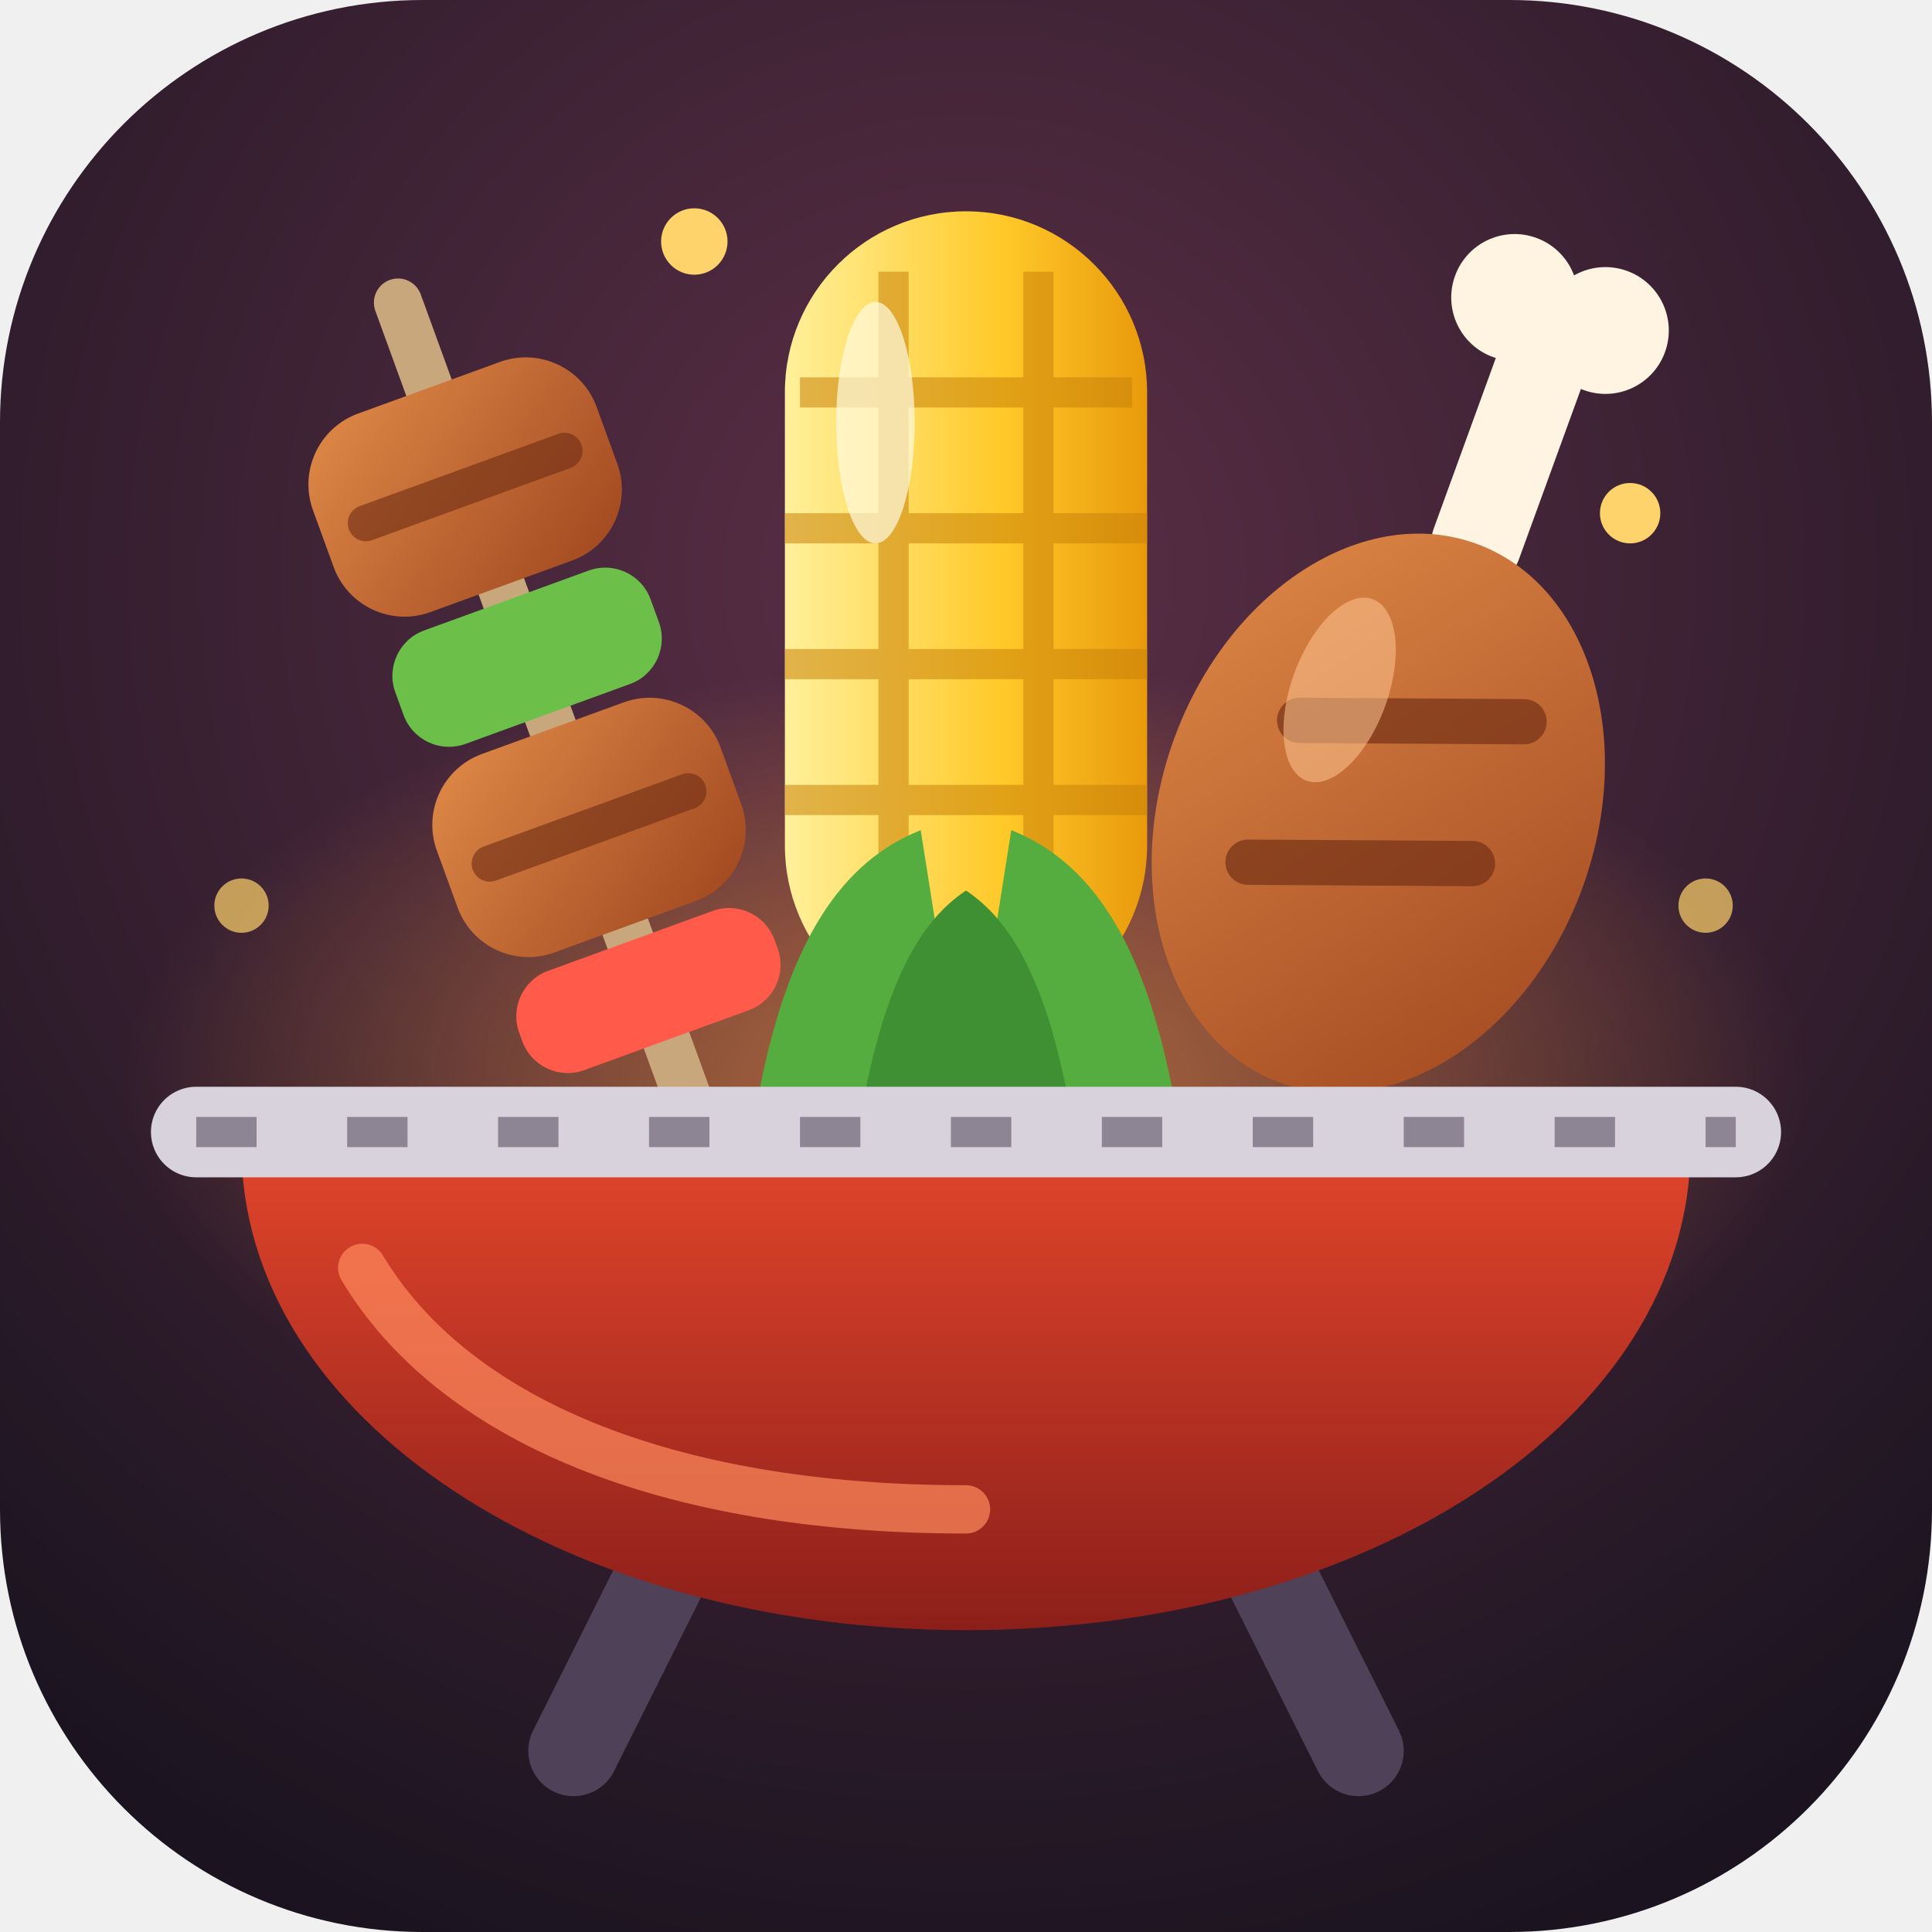
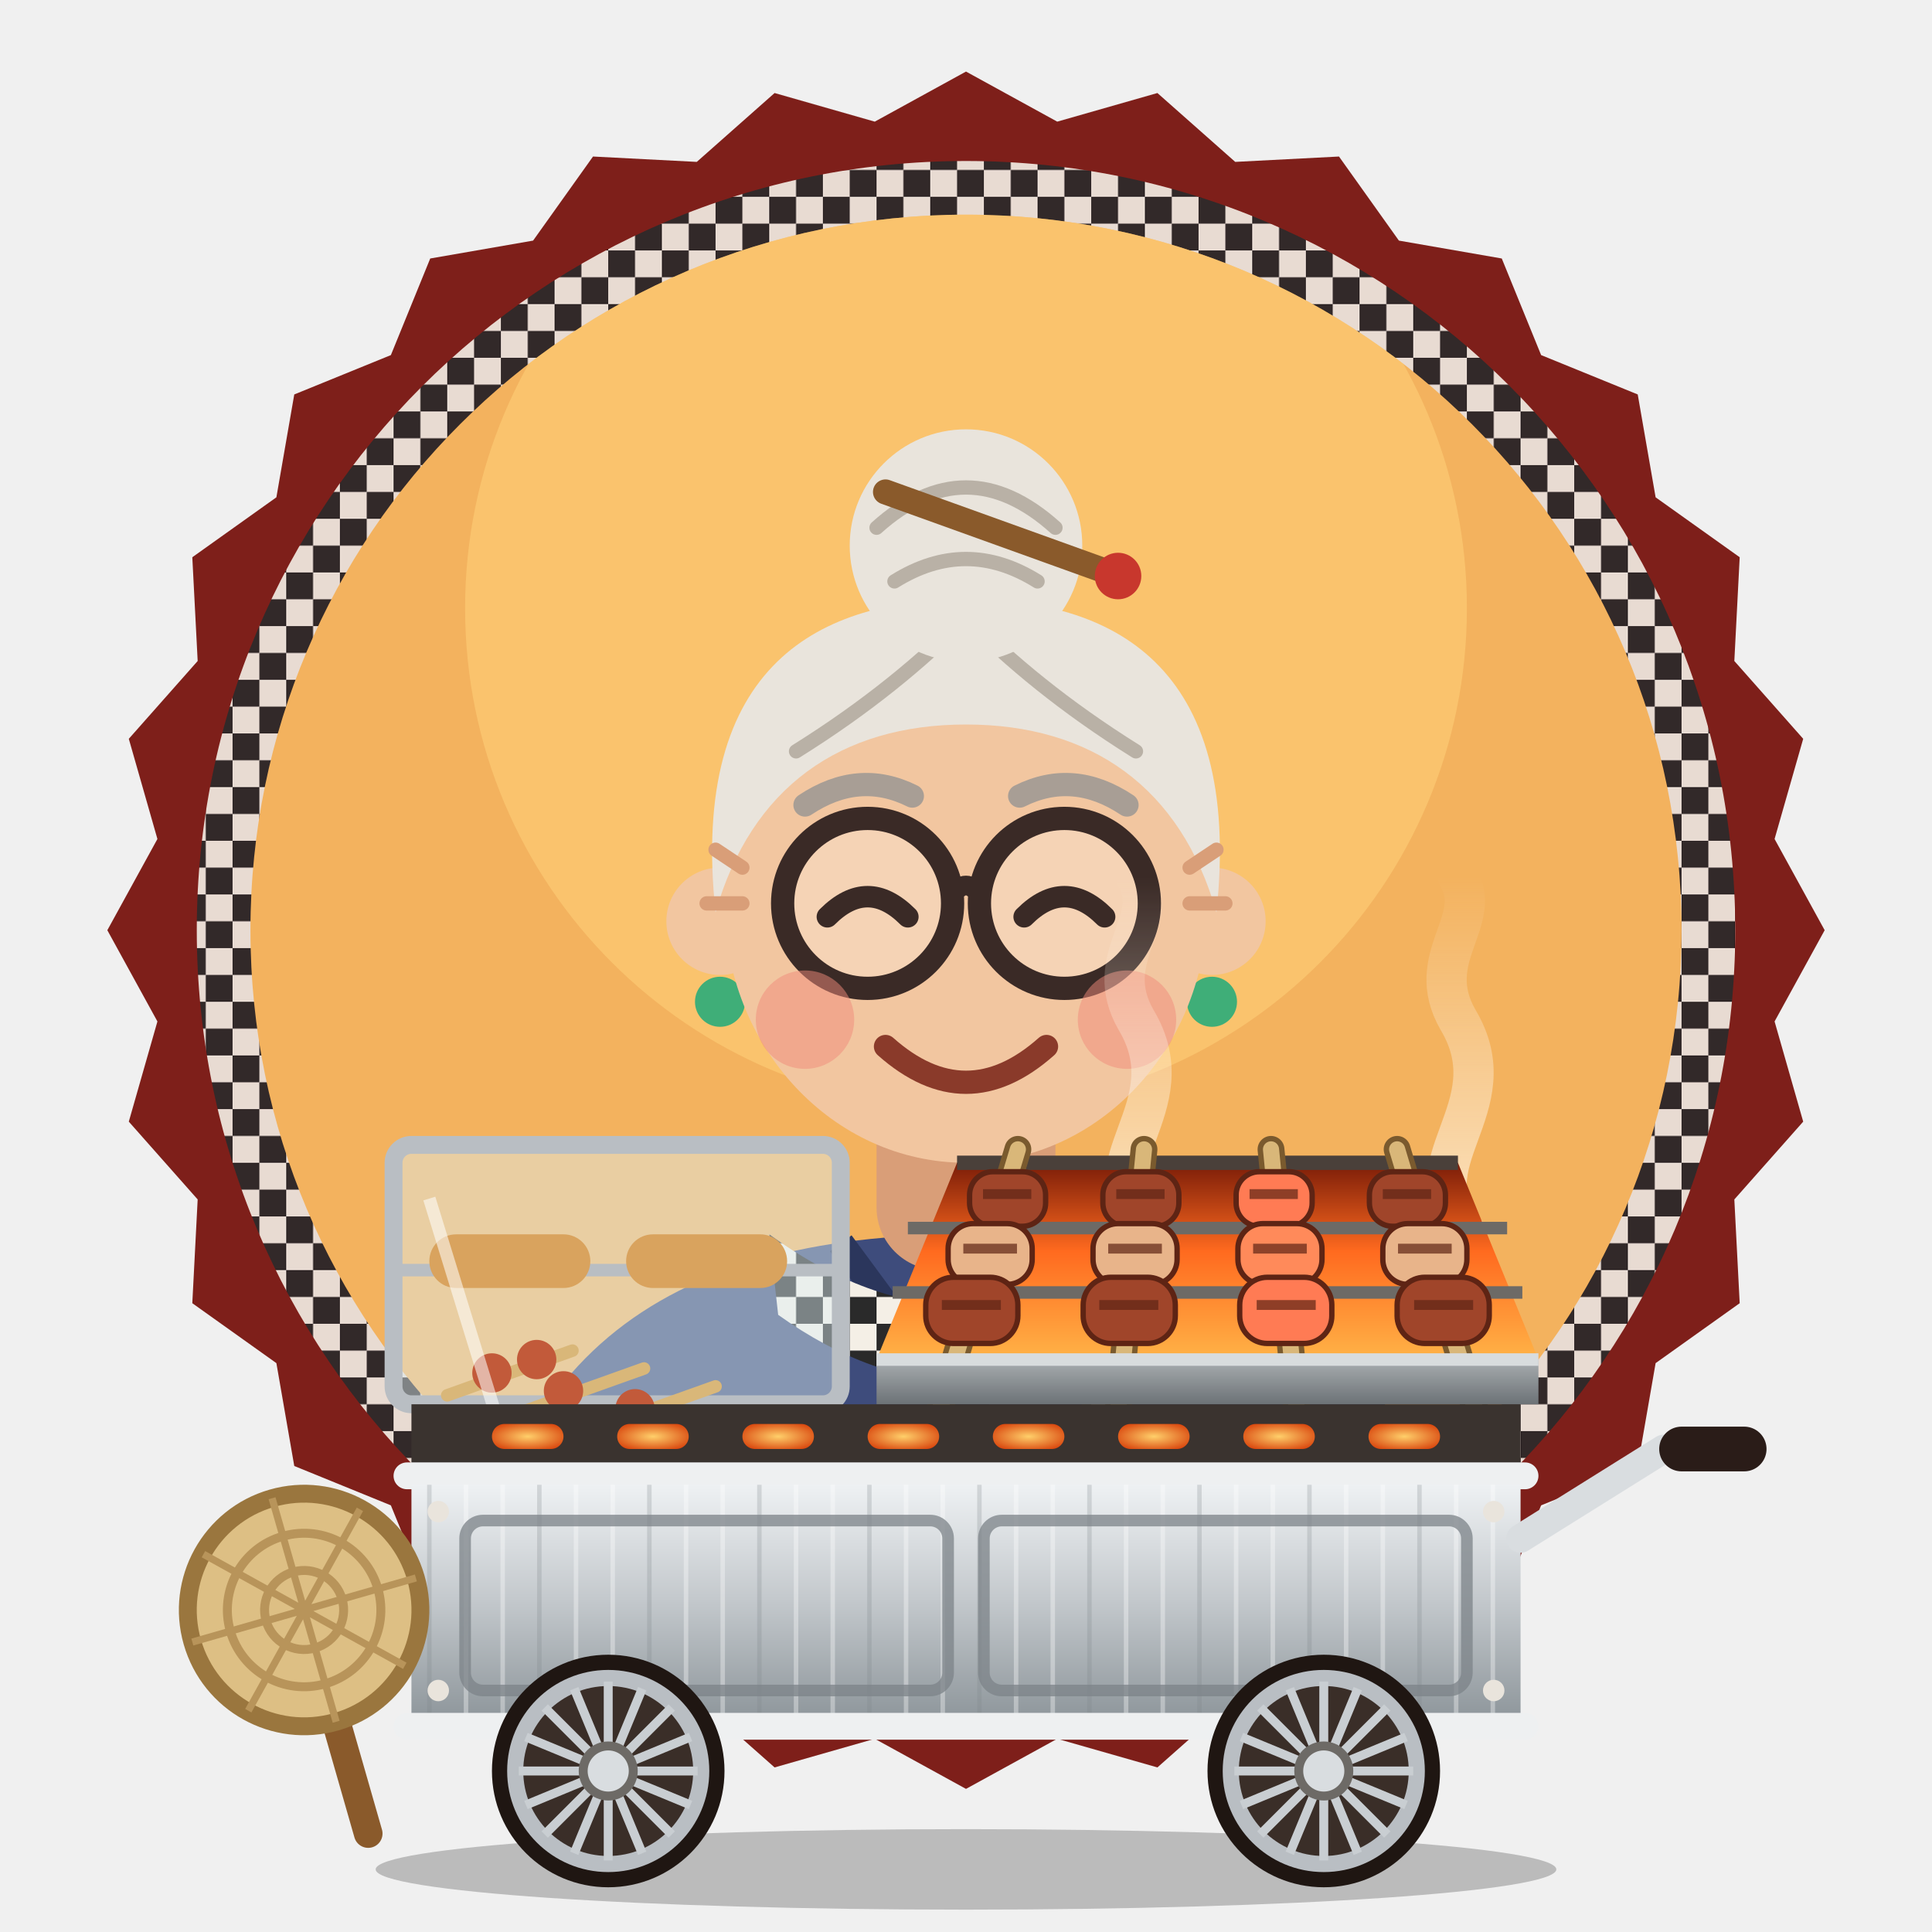
- <svg xmlns="http://www.w3.org/2000/svg" viewBox="0 0 64 64">
-   <defs>
-     <radialGradient id="bg" cx="50%" cy="30%" r="75%">
-       <stop offset="0" stop-color="#5c2f47" />
-       <stop offset="1" stop-color="#1b1420" />
-     </radialGradient>
-     <radialGradient id="glow" cx="50%" cy="50%" r="50%">
-       <stop offset="0" stop-color="#ff9a3d" stop-opacity=".6" />
-       <stop offset="1" stop-color="#ff9a3d" stop-opacity="0" />
-     </radialGradient>
-     <linearGradient id="bowl" x1="0" y1="0" x2="0" y2="1">
-       <stop offset="0" stop-color="#e2452b" />
-       <stop offset="1" stop-color="#8c1f1a" />
-     </linearGradient>
-     <linearGradient id="corn" x1="0" y1="0" x2="1" y2="0">
-       <stop offset="0" stop-color="#fff09a" />
-       <stop offset=".6" stop-color="#ffc928" />
-       <stop offset="1" stop-color="#e99a0c" />
-     </linearGradient>
-     <linearGradient id="meat" x1="0" y1="0" x2="1" y2="1">
-       <stop offset="0" stop-color="#e08a48" />
-       <stop offset="1" stop-color="#a0461f" />
-     </linearGradient>
-   </defs>
-   <rect width="64" height="64" rx="14" fill="url(#bg)" />
-   <ellipse cx="32" cy="36" rx="28" ry="14" fill="url(#glow)" />
-   <path d="M22 52l-3 6M42 52l3 6" stroke="#4f4258" stroke-width="3" stroke-linecap="round" />
-   <path d="M8 38h48c0 9-10.7 16-24 16S8 47 8 38z" fill="url(#bowl)" />
-   <path d="M12 42c3 5 10 8 20 8" fill="none" stroke="#ff8a5c" stroke-width="1.6" stroke-linecap="round" opacity=".7" />
-   <g transform="rotate(-20 19 26)">
-     <path d="M19 9v29" stroke="#c9a77c" stroke-width="1.6" stroke-linecap="round" />
-     <rect x="14" y="12" width="10" height="7" rx="2.5" fill="url(#meat)" />
-     <rect x="14.5" y="19.5" width="9" height="4" rx="1.6" fill="#6cc04a" />
-     <rect x="14" y="24" width="10" height="7" rx="2.5" fill="url(#meat)" />
-     <rect x="14.5" y="31.5" width="9" height="3.5" rx="1.6" fill="#ff5a4a" />
-     <path d="M15.5 15.5h7M15.5 27.5h7" stroke="#6e2c14" stroke-width="1.2" stroke-linecap="round" opacity=".6" />
-   </g>
-   <g transform="rotate(20 46 26)">
-     <rect x="44.5" y="9" width="3" height="10" rx="1.5" fill="#fff4e2" />
-     <circle cx="44.4" cy="9.4" r="2.1" fill="#fff4e2" />
-     <circle cx="47.6" cy="9.4" r="2.1" fill="#fff4e2" />
-     <ellipse cx="46" cy="27" rx="7.2" ry="9.5" fill="url(#meat)" />
-     <path d="M42.5 25l7-2.5M42.5 30l7-2.5" stroke="#6e2c14" stroke-width="1.5" stroke-linecap="round" opacity=".65" />
-     <ellipse cx="43.4" cy="23.6" rx="1.6" ry="3.2" fill="#ffc48f" opacity=".55" />
-   </g>
-   <rect x="26" y="7" width="12" height="27" rx="6" fill="url(#corn)" />
-   <path d="M29.6 9v23M34.4 9v23M26.5 13h11M26 17.5h12M26 22h12M26 26.5h12" stroke="#c9810a" stroke-width="1" stroke-opacity=".55" />
-   <ellipse cx="29" cy="14" rx="1.3" ry="4" fill="#fffbe0" opacity=".7" />
-   <path d="M25 37c1-6 3-8.5 5.5-9.5l1.5 9.5zM39 37c-1-6-3-8.5-5.5-9.5L32 37z" fill="#55ad3f" />
-   <path d="M28.5 37c.8-4.5 2-6.5 3.5-7.5 1.5 1 2.7 3 3.5 7.5z" fill="#3f8f33" />
-   <path d="M6.5 37.5h51" stroke="#d8d2dc" stroke-width="3" stroke-linecap="round" />
-   <path d="M6.5 37.5h51" stroke="#8d8494" stroke-width="1" stroke-dasharray="2 3" />
-   <g fill="#ffd36b">
-     <circle cx="23" cy="8" r="1.1" />
-     <circle cx="54" cy="17" r="1" />
-     <circle cx="56.5" cy="30" r=".9" opacity=".7" />
-     <circle cx="8" cy="30" r=".9" opacity=".7" />
-   </g>
+ <svg xmlns="http://www.w3.org/2000/svg" viewBox="0 0 100 100">
+   <svg x="1.85" y="0.00" width="96.30" height="100.00" viewBox="-4 -4 208 216">
+     <defs>
+       <pattern id="bn-check" width="6" height="6" patternUnits="userSpaceOnUse">
+         <rect width="6" height="6" fill="#f4efe6" />
+         <rect width="3" height="3" fill="#2a2a2a" />
+         <rect x="3" y="3" width="3" height="3" fill="#2a2a2a" />
+       </pattern>
+       <clipPath id="bn-in">
+         <circle cx="100" cy="100" r="80" />
+       </clipPath>
+       <linearGradient id="bn-tin" x1="0" y1="0" x2="0" y2="1">
+         <stop offset="0" stop-color="#a9aeb1" />
+         <stop offset="1" stop-color="#6c7276" />
+       </linearGradient>
+       <linearGradient id="bn-coal" x1="0" y1="0" x2="0" y2="1">
+         <stop offset="0" stop-color="#7a1c08" />
+         <stop offset=".45" stop-color="#ff6a1f" />
+         <stop offset="1" stop-color="#ffb347" />
+       </linearGradient>
+       <linearGradient id="bn-stove" x1="0" y1="0" x2="1" y2="0">
+         <stop offset="0" stop-color="#4d5a47" />
+         <stop offset=".45" stop-color="#8a9880" />
+         <stop offset="1" stop-color="#4d5a47" />
+       </linearGradient>
+       <radialGradient id="bn-vent" cx="50%" cy="50%" r="60%">
+         <stop offset="0" stop-color="#ffcf6a" />
+         <stop offset="1" stop-color="#d9480f" />
+       </radialGradient>
+       <linearGradient id="bn-smoke" x1="0" y1="1" x2="0" y2="0">
+         <stop offset="0" stop-color="#fff6e8" stop-opacity=".7" />
+         <stop offset="1" stop-color="#fff6e8" stop-opacity="0" />
+       </linearGradient>
+     </defs>
+     <path d="M100.0 4.0 L110.2 9.6 L121.4 6.4 L130.1 14.1 L141.7 13.5 L148.4 22.9 L159.9 24.9 L164.3 35.7 L175.1 40.1 L177.1 51.6 L186.5 58.3 L185.9 69.9 L193.6 78.6 L190.4 89.8 L196.0 100.0 L190.4 110.2 L193.6 121.4 L185.9 130.1 L186.5 141.7 L177.1 148.4 L175.1 159.9 L164.3 164.3 L159.9 175.1 L148.4 177.1 L141.7 186.5 L130.1 185.9 L121.4 193.6 L110.2 190.4 L100.0 196.0 L89.8 190.4 L78.6 193.6 L69.9 185.9 L58.3 186.5 L51.6 177.1 L40.1 175.1 L35.7 164.3 L24.9 159.9 L22.9 148.4 L13.5 141.7 L14.1 130.1 L6.4 121.4 L9.6 110.2 L4.0 100.0 L9.6 89.8 L6.4 78.6 L14.1 69.9 L13.5 58.3 L22.9 51.6 L24.9 40.1 L35.7 35.7 L40.1 24.9 L51.6 22.9 L58.3 13.5 L69.9 14.1 L78.6 6.4 L89.8 9.6 L100.0 4.0 Z" fill="#7e1f1a" />
+     <circle cx="100" cy="100" r="86" fill="url(#bn-check)" opacity=".9" />
+     <circle cx="100" cy="100" r="80" fill="#f3b25e" />
+     <g clip-path="url(#bn-in)">
+       <circle cx="100" cy="64" r="56" fill="#ffd27a" opacity=".55" />
+       <path d="M44 184 C46 148 66 134 100 134 C134 134 154 148 156 184 Z" fill="#3e4c7c" />
+       <path d="M86 135 L100 154 L114 135" fill="none" stroke="#2b365c" stroke-width="3" stroke-linejoin="round" />
+       <path d="M78 134 Q100 150 122 134 L121 143 Q100 158 79 143 Z" fill="url(#bn-check)" />
+       <path d="M112 146 l10 14 l-8 1 z" fill="url(#bn-check)" />
+       <rect x="90" y="114" width="20" height="24" rx="7" fill="#d99e78" />
+       <circle cx="72.5" cy="99" r="6" fill="#f2c6a0" />
+       <circle cx="127.5" cy="99" r="6" fill="#f2c6a0" />
+       <circle cx="72.5" cy="108" r="2.8" fill="#3fae78" />
+       <circle cx="127.5" cy="108" r="2.8" fill="#3fae78" />
+       <ellipse cx="100" cy="97" rx="27" ry="29" fill="#f2c6a0" />
+       <path d="M72 98 C69 70 84 63 100 63 C116 63 131 70 128 98 C124 84 114 77 100 77 C86 77 76 84 72 98 Z" fill="#e9e4dc" />
+       <path d="M100 65 C95 70 89 75 81 80 M100 65 C105 70 111 75 119 80" fill="none" stroke="#b9b1a6" stroke-width="1.6" stroke-linecap="round" />
+       <circle cx="100" cy="57" r="13" fill="#e9e4dc" />
+       <path d="M90 55 q10 -9 20 0 M92 61 q8 -5 16 0" fill="none" stroke="#b9b1a6" stroke-width="1.6" stroke-linecap="round" />
+       <path d="M91 51 L116 60" stroke="#8a5a2b" stroke-width="2.8" stroke-linecap="round" />
+       <circle cx="117" cy="60.4" r="2.6" fill="#c8372d" />
+       <path d="M82 86 q6 -4 12 -1 M106 85 q6 -3 12 1" fill="none" stroke="#a89e95" stroke-width="2.6" stroke-linecap="round" />
+       <circle cx="89" cy="97" r="9.5" fill="#ffffff" fill-opacity=".22" stroke="#3a2a26" stroke-width="2.6" />
+       <circle cx="111" cy="97" r="9.5" fill="#ffffff" fill-opacity=".22" stroke="#3a2a26" stroke-width="2.6" />
+       <path d="M98.5 96 q1.5 -2 3 0" fill="none" stroke="#3a2a26" stroke-width="2.2" />
+       <path d="M84.5 98.5 q4.5 -4.5 9 0 M106.5 98.5 q4.5 -4.5 9 0" fill="none" stroke="#3a2a26" stroke-width="2.4" stroke-linecap="round" />
+       <path d="M75 93 l-3 -2 M75 97 l-4 0 M125 93 l3 -2 M125 97 l4 0" stroke="#d99e78" stroke-width="1.6" stroke-linecap="round" />
+       <circle cx="82" cy="110" r="5.5" fill="#f08a7a" opacity=".5" />
+       <circle cx="118" cy="110" r="5.5" fill="#f08a7a" opacity=".5" />
+       <path d="M91 113 q9 8 18 0" fill="none" stroke="#8a3a2a" stroke-width="2.6" stroke-linecap="round" />
+     </g>
+     <defs>
+       <linearGradient id="bn-body" x1="0" y1="0" x2="0" y2="1">
+         <stop offset="0" stop-color="#eef1f3" />
+         <stop offset=".5" stop-color="#c3c8cc" />
+         <stop offset="1" stop-color="#8f979c" />
+       </linearGradient>
+     </defs>
+     <ellipse cx="100" cy="205" rx="66" ry="4.5" fill="#000" opacity=".22" />
+     <path d="M120 134 c-7 -8 5 -14 -1 -24 c-4 -7 3 -11 0 -16 M156 134 c-7 -8 5 -14 -1 -24 c-4 -7 3 -11 0 -16" fill="none" stroke="url(#bn-smoke)" stroke-width="4.5" stroke-linecap="round" />
+     <rect x="36" y="124" width="50" height="29" rx="2" fill="#dff1f4" fill-opacity=".45" stroke="#b9bec3" stroke-width="2" />
+     <path d="M36 138 H86" stroke="#b9bec3" stroke-width="1.4" />
+     <g fill="#d9a35e">
+       <rect x="40" y="134" width="18" height="6" rx="3" />
+       <rect x="62" y="134" width="18" height="6" rx="3" />
+     </g>
+     <path d="M42 152 l14 -5 M50 154 l14 -5 M58 156 l14 -5" stroke="#d9b779" stroke-width="1.4" stroke-linecap="round" />
+     <g fill="#c25a3a">
+       <circle cx="47" cy="149.5" r="2.2" />
+       <circle cx="55" cy="151.5" r="2.2" />
+       <circle cx="63" cy="153.5" r="2.2" />
+       <circle cx="52" cy="148" r="2.2" />
+     </g>
+     <path d="M40 130 L48 156" stroke="#ffffff" stroke-width="1.4" opacity=".55" />
+     <path d="M90 148 L99 126 L155 126 L164 148 Z" fill="url(#bn-coal)" />
+     <path d="M99 126 L155 126" stroke="#4a403a" stroke-width="1.6" />
+     <path d="M93.5 133.3 H160.5 M91.8 140.5 H162.2" stroke="#6d6a66" stroke-width="1.4" />
+     <path d="M105.8 124.5 L97.0 153.8" stroke="#7a5a2e" stroke-width="3" stroke-linecap="round" />
+     <path d="M105.8 124.5 L97.0 153.8" stroke="#d9b779" stroke-width="1.8" stroke-linecap="round" />
+     <rect x="100.4" y="127.0" width="8.5" height="6.1" rx="2.6" fill="#a0452a" stroke="#5e2414" stroke-width=".6" />
+     <path d="M101.9 129.5 h5.4" stroke="#5e2414" stroke-width="1.1" opacity=".7" />
+     <rect x="98.0" y="132.8" width="9.4" height="6.8" rx="2.8" fill="#e8b48a" stroke="#5e2414" stroke-width=".6" />
+     <path d="M99.7 135.6 h6.0" stroke="#5e2414" stroke-width="1.1" opacity=".7" />
+     <rect x="95.5" y="138.8" width="10.3" height="7.4" rx="3.1" fill="#a0452a" stroke="#5e2414" stroke-width=".6" />
+     <path d="M97.3 141.9 h6.6" stroke="#5e2414" stroke-width="1.1" opacity=".7" />
+     <path d="M119.9 124.5 L117.0 153.8" stroke="#7a5a2e" stroke-width="3" stroke-linecap="round" />
+     <path d="M119.9 124.5 L117.0 153.8" stroke="#d9b779" stroke-width="1.8" stroke-linecap="round" />
+     <rect x="115.3" y="127.0" width="8.5" height="6.1" rx="2.6" fill="#a0452a" stroke="#5e2414" stroke-width=".6" />
+     <path d="M116.8 129.5 h5.4" stroke="#5e2414" stroke-width="1.1" opacity=".7" />
+     <rect x="114.2" y="132.8" width="9.4" height="6.8" rx="2.8" fill="#e8b48a" stroke="#5e2414" stroke-width=".6" />
+     <path d="M115.9 135.6 h6.0" stroke="#5e2414" stroke-width="1.1" opacity=".7" />
+     <rect x="113.1" y="138.8" width="10.3" height="7.4" rx="3.1" fill="#a0452a" stroke="#5e2414" stroke-width=".6" />
+     <path d="M114.9 141.9 h6.6" stroke="#5e2414" stroke-width="1.1" opacity=".7" />
+     <path d="M134.1 124.5 L137.0 153.8" stroke="#7a5a2e" stroke-width="3" stroke-linecap="round" />
+     <path d="M134.1 124.5 L137.0 153.8" stroke="#d9b779" stroke-width="1.8" stroke-linecap="round" />
+     <rect x="130.2" y="127.0" width="8.5" height="6.1" rx="2.6" fill="#ff7b54" stroke="#5e2414" stroke-width=".6" />
+     <path d="M131.7 129.5 h5.4" stroke="#5e2414" stroke-width="1.1" opacity=".7" />
+     <rect x="130.4" y="132.8" width="9.4" height="6.8" rx="2.8" fill="#ff8a5a" stroke="#5e2414" stroke-width=".6" />
+     <path d="M132.1 135.6 h6.0" stroke="#5e2414" stroke-width="1.1" opacity=".7" />
+     <rect x="130.6" y="138.8" width="10.3" height="7.4" rx="3.1" fill="#ff7b54" stroke="#5e2414" stroke-width=".6" />
+     <path d="M132.5 141.9 h6.6" stroke="#5e2414" stroke-width="1.1" opacity=".7" />
+     <path d="M148.2 124.5 L157.0 153.8" stroke="#7a5a2e" stroke-width="3" stroke-linecap="round" />
+     <path d="M148.2 124.5 L157.0 153.8" stroke="#d9b779" stroke-width="1.8" stroke-linecap="round" />
+     <rect x="145.1" y="127.0" width="8.5" height="6.1" rx="2.6" fill="#a0452a" stroke="#5e2414" stroke-width=".6" />
+     <path d="M146.6 129.5 h5.4" stroke="#5e2414" stroke-width="1.1" opacity=".7" />
+     <rect x="146.6" y="132.8" width="9.4" height="6.8" rx="2.8" fill="#e8b48a" stroke="#5e2414" stroke-width=".6" />
+     <path d="M148.3 135.6 h6.0" stroke="#5e2414" stroke-width="1.1" opacity=".7" />
+     <rect x="148.2" y="138.8" width="10.3" height="7.4" rx="3.1" fill="#a0452a" stroke="#5e2414" stroke-width=".6" />
+     <path d="M150.1 141.9 h6.6" stroke="#5e2414" stroke-width="1.1" opacity=".7" />
+     <rect x="90" y="148" width="74" height="5" fill="url(#bn-tin)" />
+     <path d="M90 148 H164" stroke="#d8dcde" stroke-width="1.4" />
+     <rect x="38" y="153" width="124" height="7" fill="#3a332f" />
+     <rect x="47.0" y="155.2" width="8" height="2.8" rx="1.4" fill="url(#bn-vent)" />
+     <rect x="61.0" y="155.2" width="8" height="2.8" rx="1.4" fill="url(#bn-vent)" />
+     <rect x="75.0" y="155.2" width="8" height="2.8" rx="1.4" fill="url(#bn-vent)" />
+     <rect x="89.0" y="155.2" width="8" height="2.8" rx="1.4" fill="url(#bn-vent)" />
+     <rect x="103.0" y="155.2" width="8" height="2.8" rx="1.4" fill="url(#bn-vent)" />
+     <rect x="117.0" y="155.2" width="8" height="2.8" rx="1.4" fill="url(#bn-vent)" />
+     <rect x="131.0" y="155.2" width="8" height="2.8" rx="1.4" fill="url(#bn-vent)" />
+     <rect x="145.0" y="155.2" width="8" height="2.8" rx="1.4" fill="url(#bn-vent)" />
+     <rect x="36" y="159.5" width="128" height="3" rx="1.5" fill="#eef0f1" />
+     <rect x="38" y="162" width="124" height="26" fill="url(#bn-body)" />
+     <path d="M40 162 v26" stroke="#7c8388" stroke-width=".5" opacity="0.25" />
+     <path d="M44.1 162 v26" stroke="#ffffff" stroke-width=".5" opacity="0.35" />
+     <path d="M48.2 162 v26" stroke="#ffffff" stroke-width=".5" opacity="0.35" />
+     <path d="M52.3 162 v26" stroke="#7c8388" stroke-width=".5" opacity="0.25" />
+     <path d="M56.4 162 v26" stroke="#ffffff" stroke-width=".5" opacity="0.35" />
+     <path d="M60.5 162 v26" stroke="#ffffff" stroke-width=".5" opacity="0.35" />
+     <path d="M64.6 162 v26" stroke="#7c8388" stroke-width=".5" opacity="0.25" />
+     <path d="M68.7 162 v26" stroke="#ffffff" stroke-width=".5" opacity="0.35" />
+     <path d="M72.8 162 v26" stroke="#ffffff" stroke-width=".5" opacity="0.35" />
+     <path d="M76.9 162 v26" stroke="#7c8388" stroke-width=".5" opacity="0.25" />
+     <path d="M81 162 v26" stroke="#ffffff" stroke-width=".5" opacity="0.35" />
+     <path d="M85.1 162 v26" stroke="#ffffff" stroke-width=".5" opacity="0.35" />
+     <path d="M89.2 162 v26" stroke="#7c8388" stroke-width=".5" opacity="0.25" />
+     <path d="M93.3 162 v26" stroke="#ffffff" stroke-width=".5" opacity="0.35" />
+     <path d="M97.4 162 v26" stroke="#ffffff" stroke-width=".5" opacity="0.35" />
+     <path d="M101.5 162 v26" stroke="#7c8388" stroke-width=".5" opacity="0.25" />
+     <path d="M105.6 162 v26" stroke="#ffffff" stroke-width=".5" opacity="0.35" />
+     <path d="M109.7 162 v26" stroke="#ffffff" stroke-width=".5" opacity="0.35" />
+     <path d="M113.8 162 v26" stroke="#7c8388" stroke-width=".5" opacity="0.25" />
+     <path d="M117.9 162 v26" stroke="#ffffff" stroke-width=".5" opacity="0.35" />
+     <path d="M122 162 v26" stroke="#ffffff" stroke-width=".5" opacity="0.35" />
+     <path d="M126.1 162 v26" stroke="#7c8388" stroke-width=".5" opacity="0.25" />
+     <path d="M130.2 162 v26" stroke="#ffffff" stroke-width=".5" opacity="0.35" />
+     <path d="M134.3 162 v26" stroke="#ffffff" stroke-width=".5" opacity="0.35" />
+     <path d="M138.4 162 v26" stroke="#7c8388" stroke-width=".5" opacity="0.25" />
+     <path d="M142.5 162 v26" stroke="#ffffff" stroke-width=".5" opacity="0.35" />
+     <path d="M146.6 162 v26" stroke="#ffffff" stroke-width=".5" opacity="0.35" />
+     <path d="M150.7 162 v26" stroke="#7c8388" stroke-width=".5" opacity="0.25" />
+     <path d="M154.8 162 v26" stroke="#ffffff" stroke-width=".5" opacity="0.35" />
+     <path d="M158.9 162 v26" stroke="#ffffff" stroke-width=".5" opacity="0.35" />
+     <rect x="44" y="166" width="54" height="19" rx="2" fill="none" stroke="#7c8388" stroke-width="1.3" opacity=".75" />
+     <rect x="102" y="166" width="54" height="19" rx="2" fill="none" stroke="#7c8388" stroke-width="1.3" opacity=".75" />
+     <circle cx="41" cy="165" r="1.2" fill="#e9e4dc" />
+     <circle cx="159" cy="165" r="1.2" fill="#e9e4dc" />
+     <circle cx="41" cy="185" r="1.2" fill="#e9e4dc" />
+     <circle cx="159" cy="185" r="1.2" fill="#e9e4dc" />
+     <rect x="36" y="187.5" width="128" height="3" rx="1.5" fill="#eef0f1" />
+     <path d="M162 168 L178 158 L184 158" fill="none" stroke="#d9dde0" stroke-width="3.2" stroke-linecap="round" stroke-linejoin="round" />
+     <path d="M180 158 h7" stroke="#2a1c18" stroke-width="5" stroke-linecap="round" />
+     <path d="M60 190 v3 M140 190 v3" stroke="#6d6a66" stroke-width="3" />
+     <circle cx="60" cy="194" r="13" fill="#1f1612" />
+     <circle cx="60" cy="194" r="10.4" fill="#3a2e28" stroke="#b9bec3" stroke-width="1.8" />
+     <path d="M50.0 194.0 L70.0 194.0 M50.8 190.2 L69.2 197.8 M52.9 186.9 L67.1 201.1 M56.2 184.8 L63.8 203.2 M60.0 184.0 L60.0 204.0 M63.8 184.8 L56.2 203.2 M67.1 186.9 L52.9 201.1 M69.2 190.2 L50.8 197.8" stroke="#c9ced2" stroke-width="1" />
+     <circle cx="60" cy="194" r="2.8" fill="#d9dde0" stroke="#6d6a66" stroke-width="1" />
+     <circle cx="140" cy="194" r="13" fill="#1f1612" />
+     <circle cx="140" cy="194" r="10.4" fill="#3a2e28" stroke="#b9bec3" stroke-width="1.8" />
+     <path d="M130.0 194.0 L150.0 194.0 M130.8 190.2 L149.2 197.8 M132.9 186.9 L147.1 201.1 M136.2 184.8 L143.8 203.2 M140.0 184.0 L140.0 204.0 M143.8 184.8 L136.2 203.2 M147.1 186.9 L132.9 201.1 M149.2 190.2 L130.8 197.8" stroke="#c9ced2" stroke-width="1" />
+     <circle cx="140" cy="194" r="2.8" fill="#d9dde0" stroke="#6d6a66" stroke-width="1" />
+     <g transform="rotate(-16 26 176)">
+       <path d="M26 188 v14" stroke="#8a5a2b" stroke-width="3.2" stroke-linecap="round" />
+       <circle cx="26" cy="176" r="13" fill="#ddbf84" stroke="#9a763e" stroke-width="2" />
+       <circle cx="26" cy="176" r="8.58" fill="none" stroke="#b8945a" stroke-width="1" />
+       <circle cx="26" cy="176" r="4.42" fill="none" stroke="#b8945a" stroke-width="1" />
+       <path d="M13 176 H39 M26 163 V189 M16.9 166.9 L35.1 185.1 M35.1 166.9 L16.9 185.1" stroke="#b8945a" stroke-width=".8" />
+     </g>
+   </svg>
</svg>
